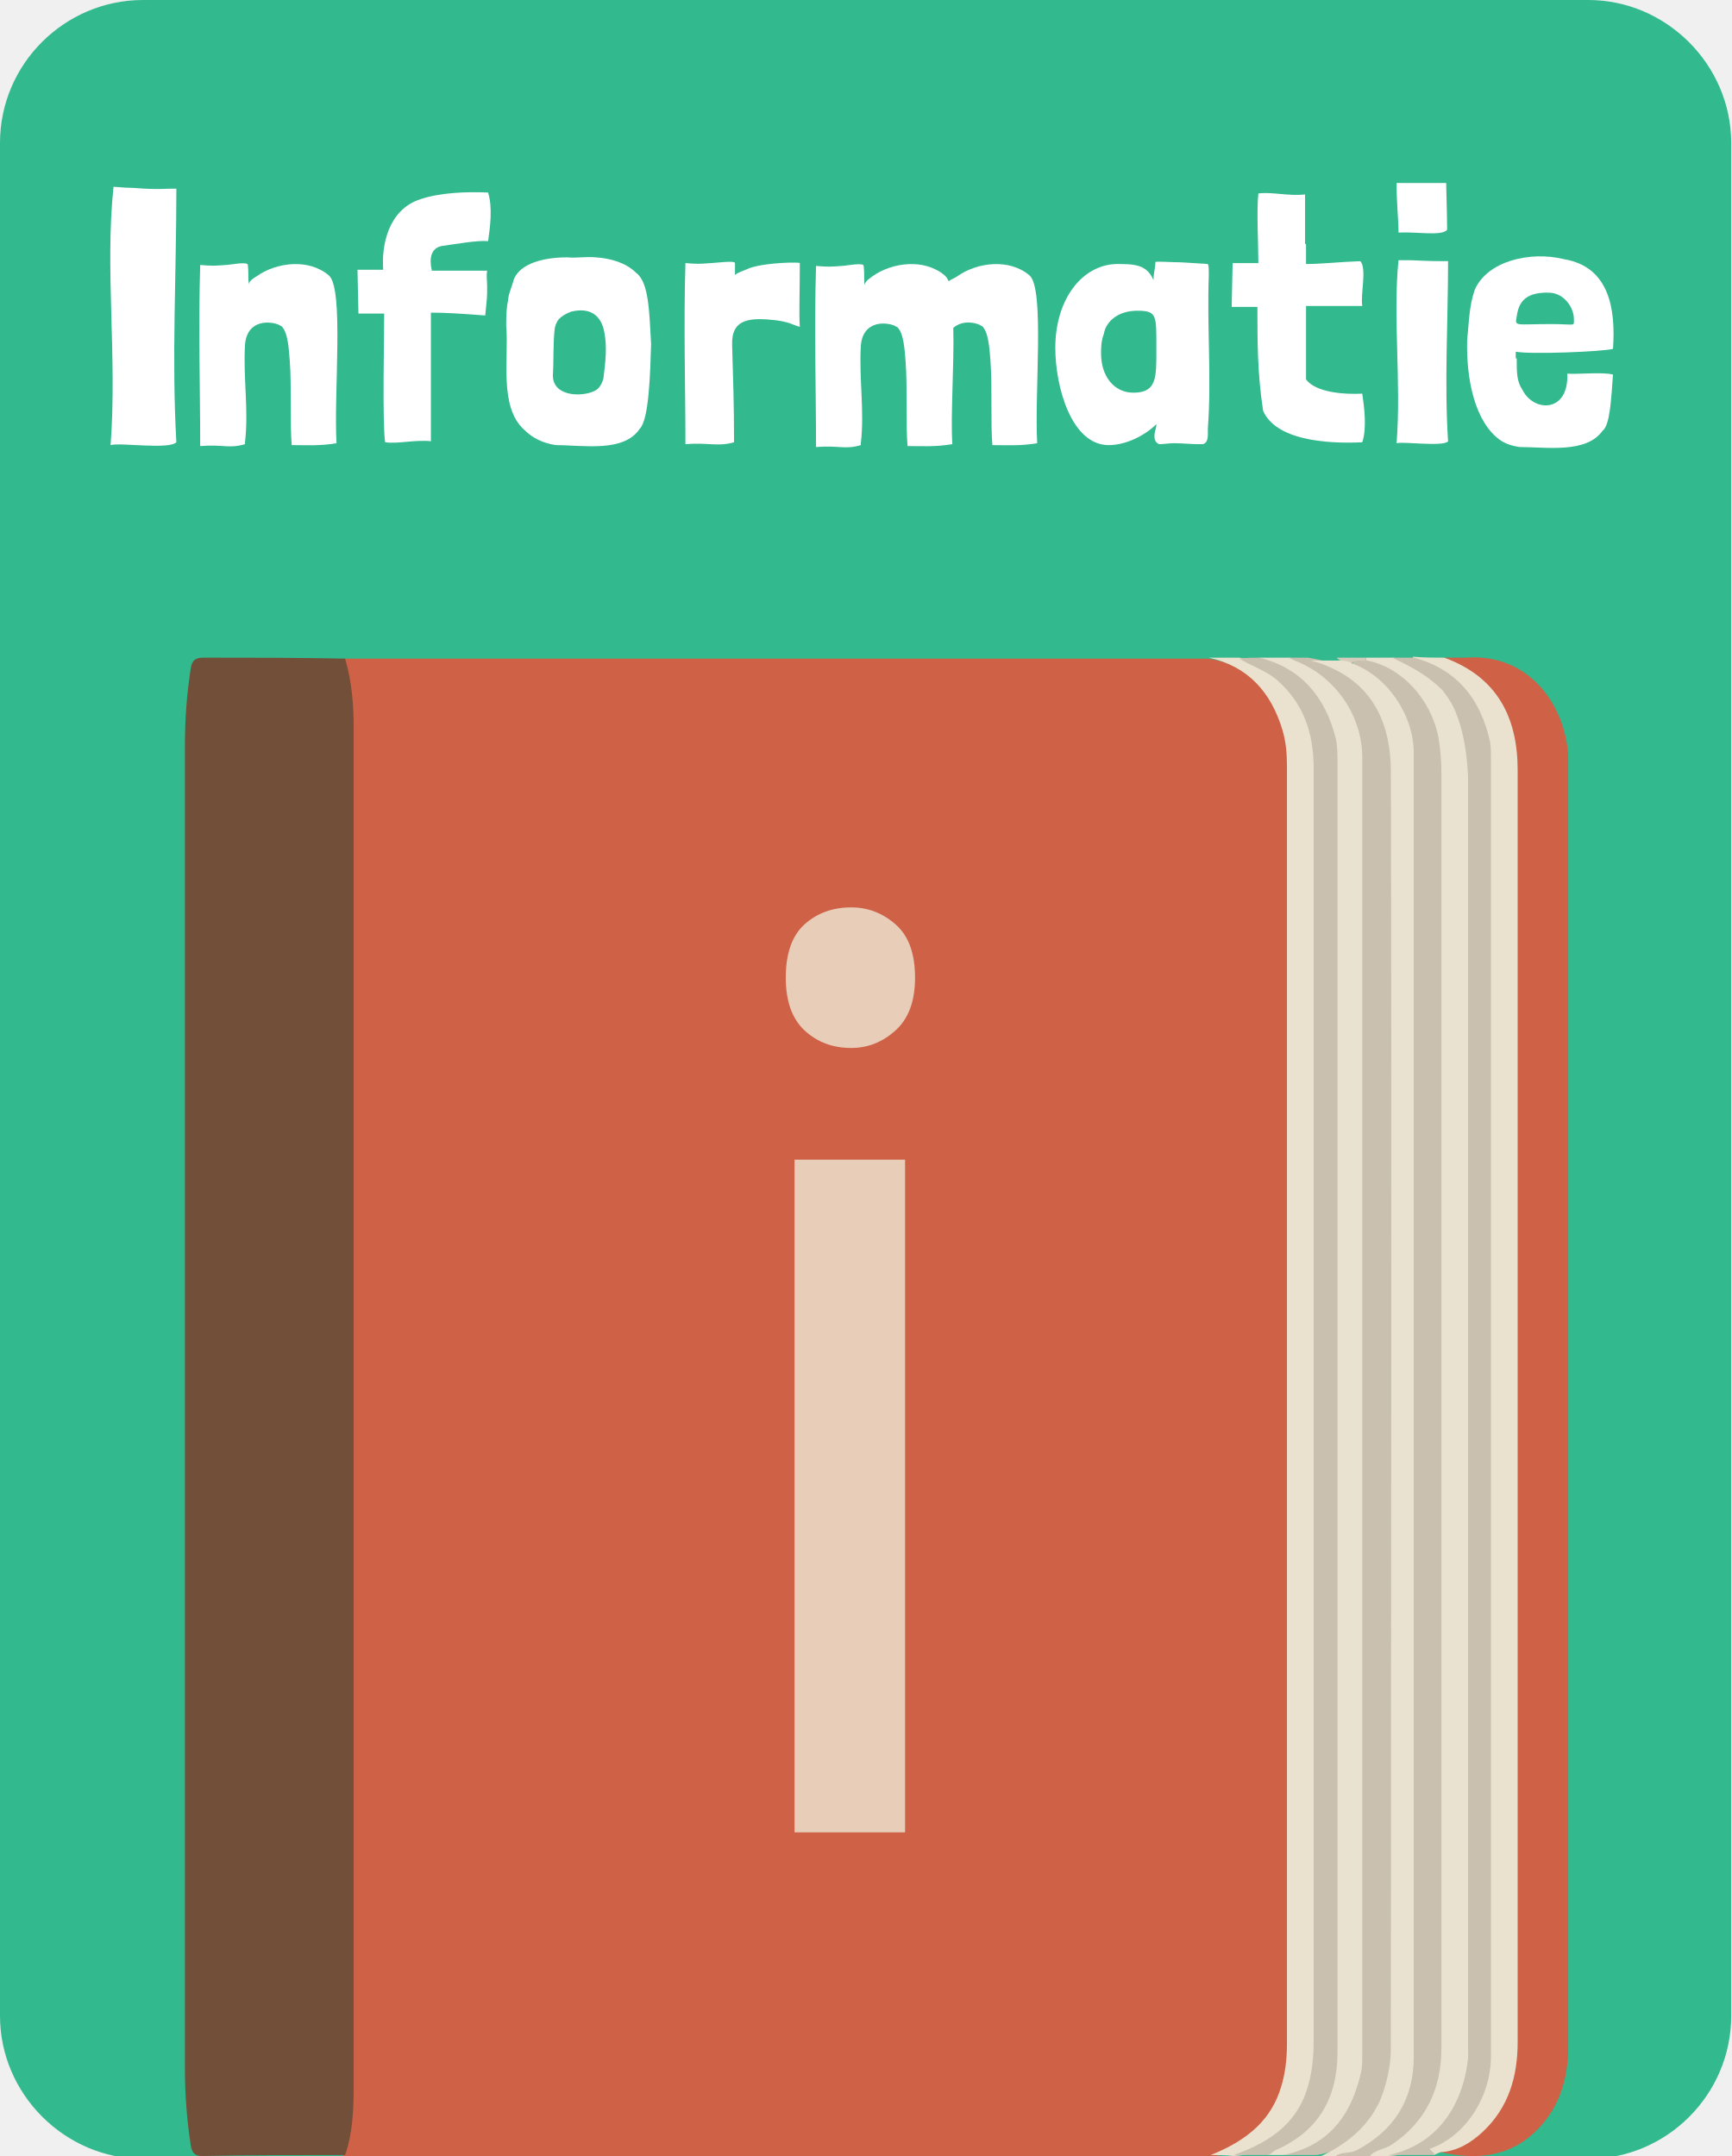
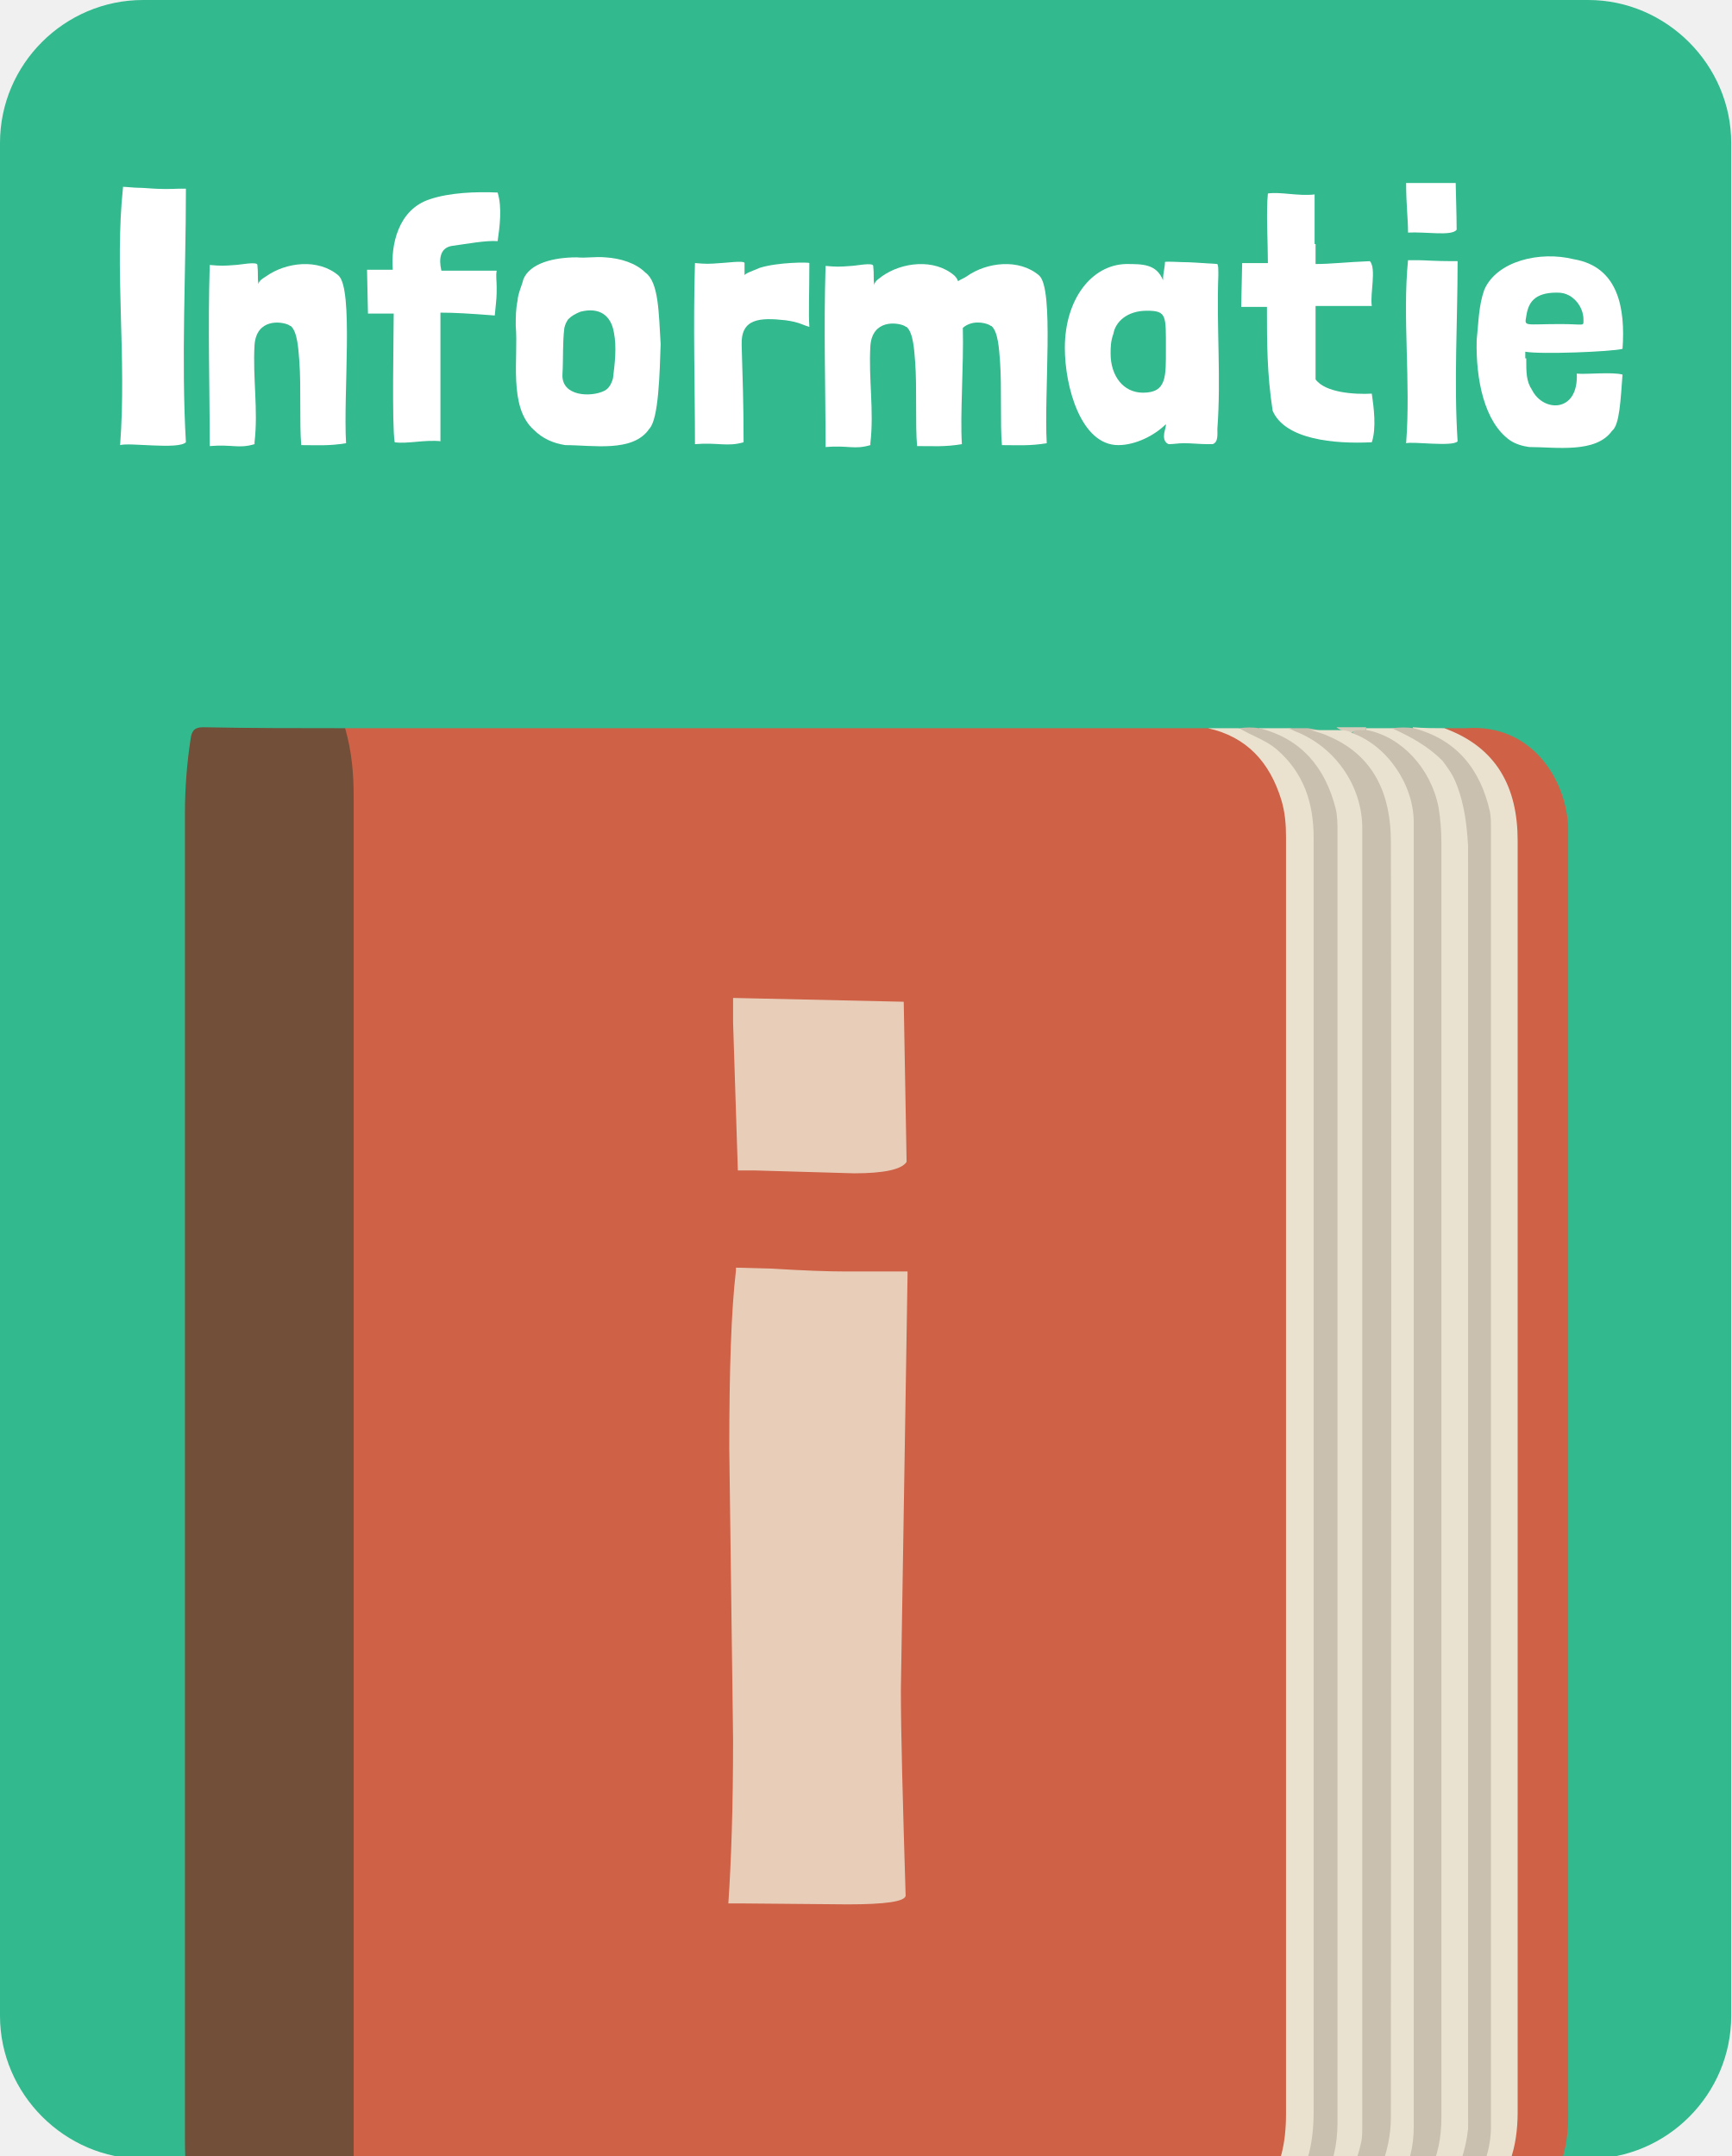
- <svg xmlns="http://www.w3.org/2000/svg" version="1.1" x="0px" y="0px" viewBox="0 0 181.6 226.2" enable-background="new 0 0 181.6 226.2" xml:space="preserve">
+ <svg xmlns="http://www.w3.org/2000/svg" version="1.0" x="0px" y="0px" viewBox="0 0 181.6 226.2" enable-background="new 0 0 181.6 226.2" xml:space="preserve">
  <g id="Right_Arm">
    <g id="Hand_1_">
	</g>
  </g>
  <g id="Left_Arm">
    <g id="Hand">
	</g>
  </g>
  <g id="Hat">
    <g id="Grey_Band">
	</g>
  </g>
  <g id="Body">
    <g id="Pants">
	</g>
    <g id="Jacked_Edge">
	</g>
    <g id="Grey_Shirt">
	</g>
  </g>
  <g id="Right_Leg">
    <g id="Shoe_1_">
	</g>
    <g id="Cuff_1_">
	</g>
  </g>
  <g id="Left_Leg">
    <g id="Shoe">
	</g>
    <g id="Leg">
	</g>
  </g>
  <g id="Eyes">
    <g id="Eye">
	</g>
  </g>
  <g id="Eyebrows">
    <g id="Eyebrow">
	</g>
  </g>
  <g id="Layer_27">
</g>
  <g id="Nose">
</g>
  <g id="Mouth">
</g>
  <g id="Newspaper_Inner_Paper">
</g>
  <g id="Head">
    <g id="Grey_Hair">
	</g>
    <g id="Newspaper_Main">
      <path fill="#32B98E" d="M166.6,226.5H15c-8.2,0-15-6.8-15-15V15C0,6.7,6.8,0,15,0h151.6c8.2,0,15,6.8,15,15v196.5    C181.6,219.7,174.9,226.5,166.6,226.5z" />
      <g>
-         <path fill="#FFFFFF" d="M18.5,19.8v0.2c0,8.7-0.5,17.7,0,26.4c-0.8,0.8-5.9,0-6.9,0.3c0.7-9.2-0.6-18.5,0.3-27v-0.1     c0.3,0,1.2,0.1,1.6,0.1c0.9,0,1.9,0.2,4.2,0.1H18.5z" />
-         <path fill="#FFFFFF" d="M26.9,29c2.1-1.5,5.5-1.9,7.6-0.1c1.6,1.4,0.5,12.3,0.8,17.6c-1.8,0.3-3,0.2-4.7,0.2     c-0.2-2.3,0-6.1-0.2-8.8c-0.1-1.3-0.2-3.1-0.9-3.7c0,0-0.1,0-0.2-0.1c-0.8-0.4-3.4-0.7-3.6,2.1c-0.2,3.5,0.4,6.8,0,10.2v0.2     c-1.7,0.5-2.3,0-4.7,0.2c0-6.2-0.2-12.3,0-19c1.2,0.1,1.4,0.1,2.7,0c0.4,0,2.3-0.4,2.3,0c0.1,0.9,0,1.3,0.1,2     C26.2,29.4,26.6,29.2,26.9,29z" />
-         <path fill="#FFFFFF" d="M45.3,46.3c-1.7-0.2-3.6,0.3-4.9,0.1c-0.3-1.9-0.1-11.2-0.1-13.5c-0.8,0-1.7,0-2.7,0l-0.1-4.6     c1.1,0,1.9,0,2.7,0c-0.2-2.5,0.5-6.3,3.9-7.4c2.1-0.7,4.8-0.8,7.1-0.7c0.5,1.6,0.2,3.7,0,5.1c-1.2-0.1-3.3,0.3-4.8,0.5     c-1.2,0.2-1.4,1.3-1.1,2.6h5.8c-0.1,0.6,0,1,0,1.7c0,1.1,0,1-0.2,3c-2.6-0.2-4.2-0.3-5.7-0.3v8.3V46.3z" />
-         <path fill="#FFFFFF" d="M59.5,27c1,0.1,1.9-0.1,3,0c1.6,0.1,3.2,0.6,4.2,1.6c1.4,1,1.4,4.2,1.6,7.5c-0.1,3-0.2,7.9-1.2,8.9     c-1.7,2.5-5.9,1.7-8.8,1.7C57,46.5,55.9,46,55,45.1c-2.7-2.4-1.6-7.6-1.9-10.9c0-0.9,0-1.8,0.2-2.7c0-0.6,0.5-1.7,0.6-2.2     C54.6,27.6,57.1,27,59.5,27z M58.2,34.4c-0.2,1.6-0.1,3.2-0.2,4.9c-0.1,2.3,3,2.4,4.4,1.7c0.4-0.2,0.7-0.6,0.9-1.3     c0.2-1.6,0.4-3.3,0.1-4.8c-0.3-1.8-1.5-2.7-3.5-2.2c-0.5,0.2-0.9,0.4-1.3,0.8C58.4,33.8,58.3,34,58.2,34.4z" />
-         <path fill="#FFFFFF" d="M78.7,28.1c1.9-0.6,5.2-0.6,5.2-0.5c0,3.5-0.1,5.1,0,6.7l-0.3-0.1c-0.3-0.1-0.5-0.2-0.8-0.3     c-0.6-0.2-1.4-0.3-1.4-0.3c-2.7-0.3-4.7-0.2-4.6,2.6c0.1,3.5,0.2,6.2,0.2,10v0.2c-1.7,0.5-2.7,0-5.1,0.2c0-6.2-0.2-12.3,0-19     c1.2,0.1,1.4,0.1,2.7,0c0.4,0,2.5-0.3,2.5,0c0,0.8,0,0.6,0,1.3C77.1,28.7,78,28.4,78.7,28.1z" />
-         <path fill="#FFFFFF" d="M91.5,29c2.1-1.5,5.5-1.9,7.6-0.1c0.1,0.1,0.3,0.3,0.4,0.6c0.3-0.2,0.6-0.3,0.9-0.5     c2.1-1.5,5.5-1.9,7.6-0.1c1.6,1.4,0.5,12.3,0.8,17.6c-1.8,0.3-3,0.2-4.7,0.2c-0.2-2.3,0-6.1-0.2-8.8c-0.1-1.3-0.2-3.1-0.9-3.7     c0,0-0.1,0-0.2-0.1c-0.6-0.3-1.9-0.5-2.8,0.3c0.1,4-0.3,9.1-0.1,12.2c-1.8,0.3-3,0.2-4.7,0.2c-0.2-2.3,0-6.1-0.2-8.8     c-0.1-1.3-0.2-3.1-0.9-3.7c0,0-0.1,0-0.2-0.1c-0.8-0.4-3.4-0.7-3.6,2.1c-0.2,3.5,0.4,6.8,0,10.2v0.2c-1.7,0.5-2.3,0-4.7,0.2     c0-6.2-0.2-12.3,0-19c1.2,0.1,1.4,0.1,2.7,0c0.4,0,2.3-0.4,2.3,0c0.1,0.9,0,1.3,0.1,2C90.8,29.4,91.3,29.2,91.5,29z" />
-         <path fill="#FFFFFF" d="M126.8,28.5v0.4c-0.2,5.5,0.3,10.7-0.1,16.1c0,0.6,0.1,1.4-0.5,1.6h-0.5c-0.8,0-1.7-0.1-2.5-0.1     c-0.6,0-1.1,0.1-1.6,0.1c-0.3-0.1-0.5-0.4-0.5-0.8c0-0.6,0.2-0.8,0.2-1.3c-1.2,1.2-3.2,2.2-5,2.2c-3.9,0-5.6-6.1-5.6-10.2     c0-5.1,2.8-8.7,6.4-8.8c1.8,0,3.2,0,3.9,1.7c0-0.8,0.2-1.3,0.2-1.9c0-0.1,1.5,0,1.8,0c0.9,0,2.1,0.1,3.7,0.2     C126.8,27.9,126.8,28.2,126.8,28.5z M115.5,37.1c0,2.3,1.3,4.1,3.4,4.1c2.5,0,2.4-1.7,2.4-4.6c0-3.5,0.1-4-2-4s-3.3,1.2-3.5,2.4     C115.5,35.8,115.5,36.5,115.5,37.1z" />
-         <path fill="#FFFFFF" d="M137,25.6c0,0.6,0,1.4,0,2.1c1.6,0,3.2-0.2,5.7-0.3c0.7,0.8,0,3.4,0.2,4.7h-5.9c0,2.7,0,5.4,0,7.7     c1,1.4,4.1,1.6,5.9,1.5c0.2,1.4,0.5,3.6,0,5.1c-4,0.2-9.1-0.3-10.4-3.3c-0.6-3.9-0.6-7.2-0.6-10.9c-0.8,0-1.7,0-2.7,0l0.1-4.6     c1,0,1.9,0,2.7,0c0-2.2-0.2-5.4,0-7.3c1.3-0.2,3.2,0.3,4.9,0.1V25.6z" />
-         <path fill="#FFFFFF" d="M151.9,27.4v0.1c0,6.1-0.4,12.7,0,18.8c-0.5,0.6-4.7,0-5.4,0.2c0.5-6.4-0.4-13.2,0.2-19.2v0     c0.2,0,0.8,0,1.1,0c0.6,0,1.8,0.1,3.5,0.1H151.9z M151.7,19.2c0,0.6,0.1,3.3,0.1,4.9c-0.5,0.7-3.2,0.2-5.1,0.3     c0-1.5-0.2-2.9-0.2-5.2L151.7,19.2z" />
-         <path fill="#FFFFFF" d="M159.1,37.6c0,1.5,0,2.4,0.6,3.3c1.2,2.4,4.9,2.4,4.7-1.7c1,0.1,3.7-0.2,4.8,0.1     c-0.2,2.6-0.3,5.3-1.1,5.9c-1.7,2.4-5.9,1.7-8.7,1.7c-0.7-0.1-1.4-0.3-2-0.7c-2.7-1.9-3.6-6.4-3.5-10.5c0.2-1.9,0.2-3.6,0.8-5.3     c1.3-3,5.8-4.1,9.4-3.2c4.7,0.8,5.4,5.2,5.1,9.4c-1.1,0.3-8.6,0.6-10.2,0.3V37.6z M162.3,30.7c-2.4,0-3,1.1-3.2,2.5     c-0.2,1.1-0.2,0.8,3.6,0.8c2.6,0,2.4,0.3,2.4-0.5c0-1-0.6-2-1.5-2.5C163.2,30.8,162.9,30.7,162.3,30.7z" />
+         <path fill="#FFFFFF" d="M19.5,19.8v0.2c0,8.7-0.5,17.7,0,26.4c-0.8,0.8-5.9,0-6.9,0.3c0.7-9.2-0.6-18.5,0.3-27v-0.1     c0.3,0,1.2,0.1,1.6,0.1c0.9,0,1.9,0.2,4.2,0.1H19.5z" />
+         <path fill="#FFFFFF" d="M27.9,29c2.1-1.5,5.5-1.9,7.6-0.1c1.6,1.4,0.5,12.3,0.8,17.6c-1.8,0.3-3,0.2-4.7,0.2     c-0.2-2.3,0-6.1-0.2-8.8c-0.1-1.3-0.2-3.1-0.9-3.7c0,0-0.1,0-0.2-0.1c-0.8-0.4-3.4-0.7-3.6,2.1c-0.2,3.5,0.4,6.8,0,10.2v0.2     c-1.7,0.5-2.3,0-4.7,0.2c0-6.2-0.2-12.3,0-19c1.2,0.1,1.4,0.1,2.7,0c0.4,0,2.3-0.4,2.3,0c0.1,0.9,0,1.3,0.1,2     C27.2,29.4,27.6,29.2,27.9,29z" />
+         <path fill="#FFFFFF" d="M46.3,46.3c-1.7-0.2-3.6,0.3-4.9,0.1c-0.3-1.9-0.1-11.2-0.1-13.5c-0.8,0-1.7,0-2.7,0l-0.1-4.6     c1.1,0,1.9,0,2.7,0c-0.2-2.5,0.5-6.3,3.9-7.4c2.1-0.7,4.8-0.8,7.1-0.7c0.5,1.6,0.2,3.7,0,5.1c-1.2-0.1-3.3,0.3-4.8,0.5     c-1.2,0.2-1.4,1.3-1.1,2.6h5.8c-0.1,0.6,0,1,0,1.7c0,1.1,0,1-0.2,3c-2.6-0.2-4.2-0.3-5.7-0.3v8.3V46.3z" />
+         <path fill="#FFFFFF" d="M60.5,27c1,0.1,1.9-0.1,3,0c1.6,0.1,3.2,0.6,4.2,1.6c1.4,1,1.4,4.2,1.6,7.5c-0.1,3-0.2,7.9-1.2,8.9     c-1.7,2.5-5.9,1.7-8.8,1.7C58,46.5,56.9,46,56,45.1c-2.7-2.4-1.6-7.6-1.9-10.9c0-0.9,0-1.8,0.2-2.7c0-0.6,0.5-1.7,0.6-2.2     C55.6,27.6,58.1,27,60.5,27z M59.2,34.4c-0.2,1.6-0.1,3.2-0.2,4.9c-0.1,2.3,3,2.4,4.4,1.7c0.4-0.2,0.7-0.6,0.9-1.3     c0.2-1.6,0.4-3.3,0.1-4.8c-0.3-1.8-1.5-2.7-3.5-2.2c-0.5,0.2-0.9,0.4-1.3,0.8C59.4,33.8,59.3,34,59.2,34.4z" />
+         <path fill="#FFFFFF" d="M79.7,28.1c1.9-0.6,5.2-0.6,5.2-0.5c0,3.5-0.1,5.1,0,6.7l-0.3-0.1c-0.3-0.1-0.5-0.2-0.8-0.3     c-0.6-0.2-1.4-0.3-1.4-0.3c-2.7-0.3-4.7-0.2-4.6,2.6c0.1,3.5,0.2,6.2,0.2,10v0.2c-1.7,0.5-2.7,0-5.1,0.2c0-6.2-0.2-12.3,0-19     c1.2,0.1,1.4,0.1,2.7,0c0.4,0,2.5-0.3,2.5,0c0,0.8,0,0.6,0,1.3C78.1,28.7,79,28.4,79.7,28.1z" />
+         <path fill="#FFFFFF" d="M92.5,29c2.1-1.5,5.5-1.9,7.6-0.1c0.1,0.1,0.3,0.3,0.4,0.6c0.3-0.2,0.6-0.3,0.9-0.5     c2.1-1.5,5.5-1.9,7.6-0.1c1.6,1.4,0.5,12.3,0.8,17.6c-1.8,0.3-3,0.2-4.7,0.2c-0.2-2.3,0-6.1-0.2-8.8c-0.1-1.3-0.2-3.1-0.9-3.7     c0,0-0.1,0-0.2-0.1c-0.6-0.3-1.9-0.5-2.8,0.3c0.1,4-0.3,9.1-0.1,12.2c-1.8,0.3-3,0.2-4.7,0.2c-0.2-2.3,0-6.1-0.2-8.8     c-0.1-1.3-0.2-3.1-0.9-3.7c0,0-0.1,0-0.2-0.1c-0.8-0.4-3.4-0.7-3.6,2.1c-0.2,3.5,0.4,6.8,0,10.2v0.2c-1.7,0.5-2.3,0-4.7,0.2     c0-6.2-0.2-12.3,0-19c1.2,0.1,1.4,0.1,2.7,0c0.4,0,2.3-0.4,2.3,0c0.1,0.9,0,1.3,0.1,2C91.8,29.4,92.3,29.2,92.5,29z" />
+         <path fill="#FFFFFF" d="M127.8,28.5v0.4c-0.2,5.5,0.3,10.7-0.1,16.1c0,0.6,0.1,1.4-0.5,1.6h-0.5c-0.8,0-1.7-0.1-2.5-0.1     c-0.6,0-1.1,0.1-1.6,0.1c-0.3-0.1-0.5-0.4-0.5-0.8c0-0.6,0.2-0.8,0.2-1.3c-1.2,1.2-3.2,2.2-5,2.2c-3.9,0-5.6-6.1-5.6-10.2     c0-5.1,2.8-8.7,6.4-8.8c1.8,0,3.2,0,3.9,1.7c0-0.8,0.2-1.3,0.2-1.9c0-0.1,1.5,0,1.8,0c0.9,0,2.1,0.1,3.7,0.2     C127.8,27.9,127.8,28.2,127.8,28.5z M116.5,37.1c0,2.3,1.3,4.1,3.4,4.1c2.5,0,2.4-1.7,2.4-4.6c0-3.5,0.1-4-2-4s-3.3,1.2-3.5,2.4     C116.5,35.8,116.5,36.5,116.5,37.1z" />
+         <path fill="#FFFFFF" d="M138,25.6c0,0.6,0,1.4,0,2.1c1.6,0,3.2-0.2,5.7-0.3c0.7,0.8,0,3.4,0.2,4.7h-5.9c0,2.7,0,5.4,0,7.7     c1,1.4,4.1,1.6,5.9,1.5c0.2,1.4,0.5,3.6,0,5.1c-4,0.2-9.1-0.3-10.4-3.3c-0.6-3.9-0.6-7.2-0.6-10.9c-0.8,0-1.7,0-2.7,0l0.1-4.6     c1,0,1.9,0,2.7,0c0-2.2-0.2-5.4,0-7.3c1.3-0.2,3.2,0.3,4.9,0.1V25.6z" />
+         <path fill="#FFFFFF" d="M152.9,27.4v0.1c0,6.1-0.4,12.7,0,18.8c-0.5,0.6-4.7,0-5.4,0.2c0.5-6.4-0.4-13.2,0.2-19.2v0     c0.2,0,0.8,0,1.1,0c0.6,0,1.8,0.1,3.5,0.1H152.9z M152.7,19.2c0,0.6,0.1,3.3,0.1,4.9c-0.5,0.7-3.2,0.2-5.1,0.3     c0-1.5-0.2-2.9-0.2-5.2L152.7,19.2z" />
+         <path fill="#FFFFFF" d="M160.1,37.6c0,1.5,0,2.4,0.6,3.3c1.2,2.4,4.9,2.4,4.7-1.7c1,0.1,3.7-0.2,4.8,0.1     c-0.2,2.6-0.3,5.3-1.1,5.9c-1.7,2.4-5.9,1.7-8.7,1.7c-0.7-0.1-1.4-0.3-2-0.7c-2.7-1.9-3.6-6.4-3.5-10.5c0.2-1.9,0.2-3.6,0.8-5.3     c1.3-3,5.8-4.1,9.4-3.2c4.7,0.8,5.4,5.2,5.1,9.4c-1.1,0.3-8.6,0.6-10.2,0.3V37.6z M163.3,30.7c-2.4,0-3,1.1-3.2,2.5     c-0.2,1.1-0.2,0.8,3.6,0.8c2.6,0,2.4,0.3,2.4-0.5c0-1-0.6-2-1.5-2.5C164.2,30.8,163.9,30.7,163.3,30.7z" />
      </g>
      <g>
        <g>
-           <path fill="#CE6146" d="M36.2,69.1c0.4,0,0.8,0,1.2,0c29.2,0,58.4,0,87.6,0c0.6,0,1.1,0,1.7,0c4.8,0.6,8.3,4.6,8.6,9.9      c0,0.5,0,1,0,1.6c0,44.7,0,89.5,0,134.2c0,3.6-1,6.6-3.6,9.2c-1.4,1.4-2.9,2.1-4.8,2.3c-1.9,0-3.7,0.1-5.6,0.1      c-27.8,0-55.6,0-83.4,0c-0.6,0-1.2,0-1.9-0.1c-0.5-1.8,0.2-3.5,0.3-5.2c0-1.1,0.2-2.2,0.2-3.3c0-46.7,0-93.4,0-140.1      c0-2.2-0.3-4.5-0.5-6.7C36,70.3,35.8,69.6,36.2,69.1z" />
-           <path fill="#724F38" d="M36.2,69.1c0.7,2.4,0.9,4.8,0.9,7.2c0,47.5,0,95.1,0,142.6c0,2.4-0.1,4.9-0.9,7.2c-5,0-10,0-15,0.1      c-0.9,0-1.1-0.5-1.2-1.2c-0.4-2.6-0.6-5.3-0.6-7.9c0-46.3,0-92.6,0-139c0-2.7,0.2-5.3,0.6-7.9c0.1-0.7,0.3-1.2,1.3-1.2      C26.2,69,31.2,69,36.2,69.1z" />
-           <path fill="#CE6146" d="M151.5,69c0.8,0,1.6,0,2.3,0c6.8-0.5,10.5,5.3,10.7,10.4c0,0.4,0,0.8,0,1.2c0,44.7,0,89.4,0,134.1      c0,3.4-0.9,6.4-3.3,8.8c-2.9,2.9-6.4,3.1-10.1,2.3c0.3-0.4,0.7-0.5,1-0.7c4.3-1.8,6.1-5.2,6.5-9.6c0.1-0.6,0-1.1,0-1.7      c0-44.2,0-88.4,0-132.5c0-3.6-0.7-6.8-3.4-9.4c-0.8-0.8-1.8-1.4-2.8-1.9C152.1,69.8,151.5,69.7,151.5,69z" />
-           <path fill="#EAE1CF" d="M127,226.1c4-1.6,6.4-3.8,7.4-7.2c0.4-1.3,0.6-2.8,0.6-4.5c0-44.7,0-89.3,0-134c0-1.3-0.1-2.6-0.5-3.9      c-1.2-3.9-3.6-6.6-7.7-7.5c1.1,0,2.1,0,3.2,0c5.3,0.8,7.9,5.7,8.2,10.6c0,0.6,0,1.2,0,1.9c0,44.2,0,88.4,0,132.6      c0,1.7-0.2,3.3-0.6,4.8c-0.5,1.7-1.4,3.3-2.7,4.8c-1.5,1.6-3.4,2.4-5.5,2.5C128.6,226.1,127.8,226.1,127,226.1z" />
-           <path fill="#EAE2D0" d="M143.3,69c1,0,1.9,0,2.9,0c2.5,0.4,4.4,1.7,5.8,3.8c1.8,2.5,2.4,5.3,2.4,8.2c0,10.3,0,20.6,0,30.9      c0,33.9,0,67.8,0,101.8c0,2.4-0.3,4.8-1.4,7c-1.6,3.1-3.7,5.4-7.4,5.5c-0.6,0-1.3,0-1.9,0c0-0.6,0.6-0.8,1-1.1      c4.1-2,5.7-5.5,6-9.9c0-0.5,0-1,0-1.6c0-44,0-88.1,0-132.1c0-1.8-0.1-3.5-0.7-5.2c-0.9-2.7-2.5-4.7-5.1-6      c-0.5-0.2-1-0.4-1.4-0.7C143.3,69.4,143.3,69.2,143.3,69z" />
-           <path fill="#EAE2D0" d="M134.6,226.1c-0.5,0-1.1,0-1.6,0c0.1-0.8,0.7-1,1.2-1.3c3.8-2.1,5.5-5.4,5.5-9.6c0-16.6,0-33.2,0-49.8      c0-28.4,0-56.8,0-85.1c0-2.7-0.6-5-2.2-7.2c-1.1-1.4-2.4-2.4-4-3.1c-0.5-0.2-1.3-0.2-1.4-1c1.1,0,2.1,0,3.2,0      c4.7,1,7.9,4.9,8.2,9.9c0,0.6,0,1.1,0,1.7c0,44.7,0,89.3,0,134c0,1.8-0.2,3.6-0.9,5.3C141,223.4,138.8,226.1,134.6,226.1z" />
-           <path fill="#EAE1CF" d="M151.5,69c5.5,2,7.7,6.2,7.7,11.8c0,44.5,0,88.9,0,133.4c0,3.6-0.9,6.9-3.7,9.5c-1.2,1.1-2.6,2-4.4,2.1      c-0.2,0.1-0.5,0.2-0.7,0.3c-0.4-0.2-1-0.4-0.4-1c4.3-2.5,5.9-6.3,5.9-11.1c0-44.5,0-88.9,0-133.4c0-3.5-1-6.6-3.6-9      c-0.8-0.7-1.7-1.3-2.8-1.7c-0.5-0.2-1.2-0.2-1.3-1C149.4,69,150.5,69,151.5,69z" />
-           <path fill="#C9C0AF" d="M134.6,226.1c4.9-1,7.2-4.3,8.2-8.8c0.1-0.5,0.1-1.1,0.1-1.7c0-45.4,0-90.8,0-136.1      c0-4.5-2.9-8.6-7.1-10.2c-0.2-0.1-0.4-0.2-0.7-0.3c0.7,0,1.4,0,2.1,0c4.7,0.7,7.5,3.5,8.5,8.4c0.3,1.4,0.4,2.9,0.4,4.3      c0,44,0,88,0,132c0,2.4-0.3,4.8-1.4,7c-1.4,2.8-3.3,4.9-6.6,5.4C137.1,226.1,135.9,226.1,134.6,226.1z" />
-           <path fill="#C9C0AF" d="M143.4,69.3c3.6,0.7,6.7,4,7.5,8.1c0.2,1.2,0.3,2.5,0.3,3.7c0,44.6,0,89.2,0,133.8      c0,4.2-1.6,7.7-5.2,10.1c-0.7,0.5-1.7,0.5-2.3,1.2c-1.2,0-2.5,0-3.7,0c0-0.6,0.6-0.6,1-0.8c4.2-1.4,6.8-5,6.9-9.4      c0-0.6,0-1.2,0-1.9c0-44.2,0-88.5,0-132.7c0-4.9-1.4-8.8-5.8-11.3c-0.1-0.1-0.2-0.2-0.3-0.3C142.1,69.1,142.1,69,143.4,69.3z" />
-           <path fill="#EAE2D0" d="M141.8,69.6c3.7,1.3,6.5,5.4,6.5,9.4c0,9.8,0,19.7,0,29.5c0,35.8,0,71.5,0,107.3c0,4.4-2,7.7-6,9.8      c-0.8,0.4-1.7,0.1-2.3,0.7c-0.5,0-1.1,0-1.6,0c2.8-1.3,5.1-3.1,6.4-6c0.7-1.8,1.1-3.6,1.1-5.4c0-44.6,0.1-89.3,0-133.9      c0-4.7-1.6-8.9-6.4-11c-0.6-0.3-1.3-0.5-2-0.7c0.9,0,1.9,0,2.8,0C140.7,69.3,141.5,68.9,141.8,69.6z" />
-           <path fill="#C9C0AF" d="M132.1,69c4.4,1.1,6.9,4.1,8,8.4c0.2,0.8,0.2,1.7,0.2,2.5c0,45.1,0,90.3,0,135.4c0,4.7-1.9,8.2-6.3,10.2      c-0.3,0.1-0.6,0.4-0.9,0.6c-1.2,0-2.5,0-3.7,0c4.3-1.5,6.8-3.7,7.8-7.2c0.4-1.4,0.6-2.9,0.6-4.7c0-44.5,0-89.1,0-133.6      c0-3.6-1-6.8-3.9-9.3c-1.2-1-2.6-1.4-3.9-2.2C130.7,69,131.4,69,132.1,69z" />
-           <path fill="#C9C0AF" d="M148.3,69c4.5,1.2,7,4.3,8,8.8c0.1,0.6,0.1,1.1,0.1,1.7c0,45.4,0,90.8,0,136.2c0,4.4-2.8,8.6-6.6,9.8      c-1-0.5-0.1-0.9,0.2-1.2c0.9-0.8,1.6-1.6,2.2-2.6c1.4-2.1,1.9-4.3,1.8-6.8c0-0.5,0-0.9,0-1.4c0-44.6,0-89.2,0-133.8      c0-2.8-1-5.1-2.7-7.3c-1.5-1.5-3.3-2.5-5.3-3.4C146.9,69,147.6,69,148.3,69z" />
-           <path fill="#C9C0AF" d="M151.5,72.4c1.7,0.8,1.7,2.7,2.5,4.1c0.7,1.2,0.4,2.6,0.4,4c0,44.5,0,89,0,133.5c0,2,0.1,3.9-0.6,5.8      c-0.6,1.7-1.7,3.1-3.1,4.3c-0.4,0.3-1.3,0.5-0.7,1.4c0.2,0.2,0.4,0.4,0.6,0.6c-1.6,0-3.3,0-4.9,0c6.3-1.4,8.4-7.1,8.4-12      c0-43.2,0-86.5,0-129.7C154,80.2,153.9,76.1,151.5,72.4z" />
-           <path fill="#D5CCBB" d="M141.8,69.6c-0.5-0.4-1.1-0.1-1.6-0.6c1,0,2.1,0,3.1,0c0,0.1,0,0.2,0,0.3      C142.8,69.4,142.2,69.1,141.8,69.6z" />
+           <path fill="#CE6146" d="M36.2,76.4c0.4,0,0.8,0,1.2,0c29.2,0,58.4,0,87.6,0c0.6,0,1.1,0,1.7,0c4.8,0.6,8.3,4.6,8.6,9.9      c0,0.5,0,1,0,1.6c0,44.7,0,89.5,0,134.2c0,3.6-1,6.6-3.6,9.2c-1.4,1.4-2.9,2.1-4.8,2.3c-1.9,0-3.7,0.1-5.6,0.1      c-27.8,0-55.6,0-83.4,0c-0.6,0-1.2,0-1.9-0.1c-0.5-1.8,0.2-3.5,0.3-5.2c0-1.1,0.2-2.2,0.2-3.3c0-46.7,0-93.4,0-140.1      c0-2.2-0.3-4.5-0.5-6.7C36,77.6,35.8,77,36.2,76.4z" />
+           <path fill="#724F38" d="M36.2,76.4c0.7,2.4,0.9,4.8,0.9,7.2c0,47.5,0,95.1,0,142.6c0,2.4-0.1,4.9-0.9,7.2c-5,0-10,0-15,0.1      c-0.9,0-1.1-0.5-1.2-1.2c-0.4-2.6-0.6-5.3-0.6-7.9c0-46.3,0-92.6,0-139c0-2.7,0.2-5.3,0.6-7.9c0.1-0.7,0.3-1.2,1.3-1.2      C26.2,76.4,31.2,76.4,36.2,76.4z" />
+           <path fill="#CE6146" d="M151.5,76.4c0.8,0,1.6,0,2.3,0c6.8-0.5,10.5,5.3,10.7,10.4c0,0.4,0,0.8,0,1.2c0,44.7,0,89.4,0,134.1      c0,3.4-0.9,6.4-3.3,8.8c-2.9,2.9-6.4,3.1-10.1,2.3c0.3-0.4,0.7-0.5,1-0.7c4.3-1.8,6.1-5.2,6.5-9.6c0.1-0.6,0-1.1,0-1.7      c0-44.2,0-88.4,0-132.5c0-3.6-0.7-6.8-3.4-9.4c-0.8-0.8-1.8-1.4-2.8-1.9C152.1,77.2,151.5,77,151.5,76.4z" />
+           <path fill="#EAE1CF" d="M127,233.5c5.6-2.2,7.9-5.6,7.9-11.7c0-44.7,0-89.3,0-134c0-1.3-0.1-2.6-0.5-3.9      c-1.2-3.9-3.6-6.6-7.7-7.5c1.1,0,2.1,0,3.2,0c5.3,0.8,7.9,5.7,8.2,10.6c0,0.6,0,1.2,0,1.9c0,44.2,0,88.4,0,132.6      c0,3.6-0.8,6.9-3.4,9.6c-1.5,1.6-3.4,2.4-5.5,2.5C128.6,233.5,127.8,233.5,127,233.5z" />
+           <path fill="#EAE2D0" d="M143.3,76.4c1,0,1.9,0,2.9,0c2.5,0.4,4.4,1.7,5.8,3.8c1.8,2.5,2.4,5.3,2.4,8.2c0,10.3,0,20.6,0,30.9      c0,33.9,0,67.8,0,101.8c0,2.4-0.3,4.8-1.4,7c-1.6,3.1-3.7,5.4-7.4,5.5c-0.6,0-1.3,0-1.9,0c0-0.6,0.6-0.8,1-1.1      c4.1-2,5.7-5.5,6-9.9c0-0.5,0-1,0-1.6c0-44,0-88.1,0-132.1c0-1.8-0.1-3.5-0.7-5.2c-0.9-2.7-2.5-4.7-5.1-6      c-0.5-0.2-1-0.4-1.4-0.7C143.3,76.7,143.3,76.6,143.3,76.4z" />
+           <path fill="#EAE2D0" d="M134.6,233.5c-0.5,0-1.1,0-1.6,0c0.1-0.8,0.7-1,1.2-1.3c3.8-2.1,5.5-5.4,5.5-9.6c0-16.6,0-33.2,0-49.8      c0-28.4,0-56.8,0-85.1c0-2.7-0.6-5-2.2-7.2c-1.1-1.4-2.4-2.4-4-3.1c-0.5-0.2-1.3-0.2-1.4-1c1.1,0,2.1,0,3.2,0      c4.7,1,7.9,4.9,8.2,9.9c0,0.6,0,1.1,0,1.7c0,44.7,0,89.3,0,134c0,1.8-0.2,3.6-0.9,5.3C141,230.8,138.8,233.4,134.6,233.5z" />
+           <path fill="#EAE1CF" d="M151.5,76.4c5.5,2,7.7,6.2,7.7,11.8c0,44.5,0,88.9,0,133.4c0,3.6-0.9,6.9-3.7,9.5      c-1.2,1.1-2.6,2-4.4,2.1c-0.2,0.1-0.5,0.2-0.7,0.3c-0.4-0.2-1-0.4-0.4-1c4.3-2.5,5.9-6.3,5.9-11.1c0-44.5,0-88.9,0-133.4      c0-3.5-1-6.6-3.6-9c-0.8-0.7-1.7-1.3-2.8-1.7c-0.5-0.2-1.2-0.2-1.3-1C149.4,76.4,150.5,76.4,151.5,76.4z" />
+           <path fill="#C9C0AF" d="M134.6,233.5c4.9-1,7.2-4.3,8.2-8.8c0.1-0.5,0.1-1.1,0.1-1.7c0-45.4,0-90.8,0-136.1      c0-4.5-2.9-8.6-7.1-10.2c-0.2-0.1-0.4-0.2-0.7-0.3c0.7,0,1.4,0,2.1,0c4.7,0.7,7.5,3.5,8.5,8.4c0.3,1.4,0.4,2.9,0.4,4.3      c0,44,0,88,0,132c0,2.4-0.3,4.8-1.4,7c-1.4,2.8-3.3,4.9-6.6,5.4C137.1,233.5,135.9,233.5,134.6,233.5z" />
+           <path fill="#C9C0AF" d="M143.4,76.6c3.6,0.7,6.7,4,7.5,8.1c0.2,1.2,0.3,2.5,0.3,3.7c0,44.6,0,89.2,0,133.8      c0,4.2-1.6,7.7-5.2,10.1c-0.7,0.5-1.7,0.5-2.3,1.2c-1.2,0-2.5,0-3.7,0c0-0.6,0.6-0.6,1-0.8c4.2-1.4,6.8-5,6.9-9.4      c0-0.6,0-1.2,0-1.9c0-44.2,0-88.5,0-132.7c0-4.9-1.4-8.8-5.8-11.3c-0.1-0.1-0.2-0.2-0.3-0.3C142.1,76.4,142.1,76.4,143.4,76.6z" />
+           <path fill="#EAE2D0" d="M141.8,76.9c3.7,1.3,6.5,5.4,6.5,9.4c0,9.8,0,19.7,0,29.5c0,35.8,0,71.5,0,107.3c0,4.4-2,7.7-6,9.8      c-0.8,0.4-1.7,0.1-2.3,0.7c-0.5,0-1.1,0-1.6,0c2.8-1.3,5.1-3.1,6.4-6c0.7-1.8,1.1-3.6,1.1-5.4c0-44.6,0.1-89.3,0-133.9      c0-4.7-1.6-8.9-6.4-11c-0.6-0.3-1.3-0.5-2-0.7c0.9,0,1.9,0,2.8,0C140.7,76.7,141.5,76.2,141.8,76.9z" />
+           <path fill="#C9C0AF" d="M132.1,76.4c4.4,1.1,6.9,4.1,8,8.4c0.2,0.8,0.2,1.7,0.2,2.5c0,45.1,0,90.3,0,135.4      c0,4.7-1.9,8.2-6.3,10.2c-0.3,0.1-0.6,0.4-0.9,0.6c-1.2,0-2.5,0-3.7,0c6-2,8.4-5.5,8.4-12c0-44.5,0-89.1,0-133.6      c0-3.6-1-6.8-3.9-9.3c-1.2-1-2.6-1.4-3.9-2.2C130.7,76.3,131.4,76.3,132.1,76.4z" />
+           <path fill="#C9C0AF" d="M148.3,76.4c4.5,1.2,7,4.3,8,8.8c0.1,0.6,0.1,1.1,0.1,1.7c0,45.4,0,90.8,0,136.2c0,4.4-2.8,8.6-6.6,9.8      c-1-0.5-0.1-0.9,0.2-1.2c0.9-0.8,1.6-1.6,2.2-2.6c1.4-2.1,1.9-4.3,1.8-6.8c0-0.5,0-0.9,0-1.4c0-44.6,0-89.2,0-133.8      c0-2.8-1-5.1-2.7-7.3c-1.5-1.5-3.3-2.5-5.3-3.4C146.9,76.3,147.6,76.3,148.3,76.4z" />
+           <path fill="#C9C0AF" d="M151.5,79.8c1.7,0.8,1.7,2.7,2.5,4.1c0.7,1.2,0.4,2.6,0.4,4c0,44.5,0,89,0,133.5c0,2,0.1,3.9-0.6,5.8      c-0.6,1.7-1.7,3.1-3.1,4.3c-0.4,0.3-1.3,0.5-0.7,1.4c0.2,0.2,0.4,0.4,0.6,0.6c-1.6,0-3.3,0-4.9,0c6.3-1.4,8.4-7.1,8.4-12      c0-43.2,0-86.5,0-129.7C154,87.5,153.9,83.4,151.5,79.8z" />
+           <path fill="#D5CCBB" d="M141.8,76.9c-0.5-0.4-1.1-0.1-1.6-0.6c1,0,2.1,0,3.1,0c0,0.1,0,0.2,0,0.3      C142.8,76.7,142.2,76.4,141.8,76.9z" />
        </g>
-         <text transform="matrix(1 0 0 1 72.1594 192.2461)" fill="#E8CDB9" font-family="'LondrinaSolid-Regular'" font-size="131.676">i</text>
+         <g>
+           <path fill="#E8CDB9" d="M77.3,133l3.7,0.1c3.2,0.2,5.8,0.3,7.8,0.3c1.9,0,3.3,0,4.2,0h2.2v0.4l-0.7,43.5      c0,4.5,0.2,11.7,0.5,21.6c-0.1,0.6-2.1,0.9-6.1,0.9l-11.2-0.1c-0.7,0-1.1,0-1.3,0c0.3-4.3,0.5-10.1,0.5-17.2l-0.4-30.5      c0-8.2,0.2-14.5,0.7-18.7V133z M95.1,121.9c-0.5,0.8-2.4,1.2-5.5,1.2l-10.4-0.3c-0.7,0-1.3,0-1.8,0l-0.5-15.5c0-0.9,0-1.8,0-2.6      l17.9,0.4L95.1,121.9z" />
+         </g>
      </g>
    </g>
  </g>
</svg>
